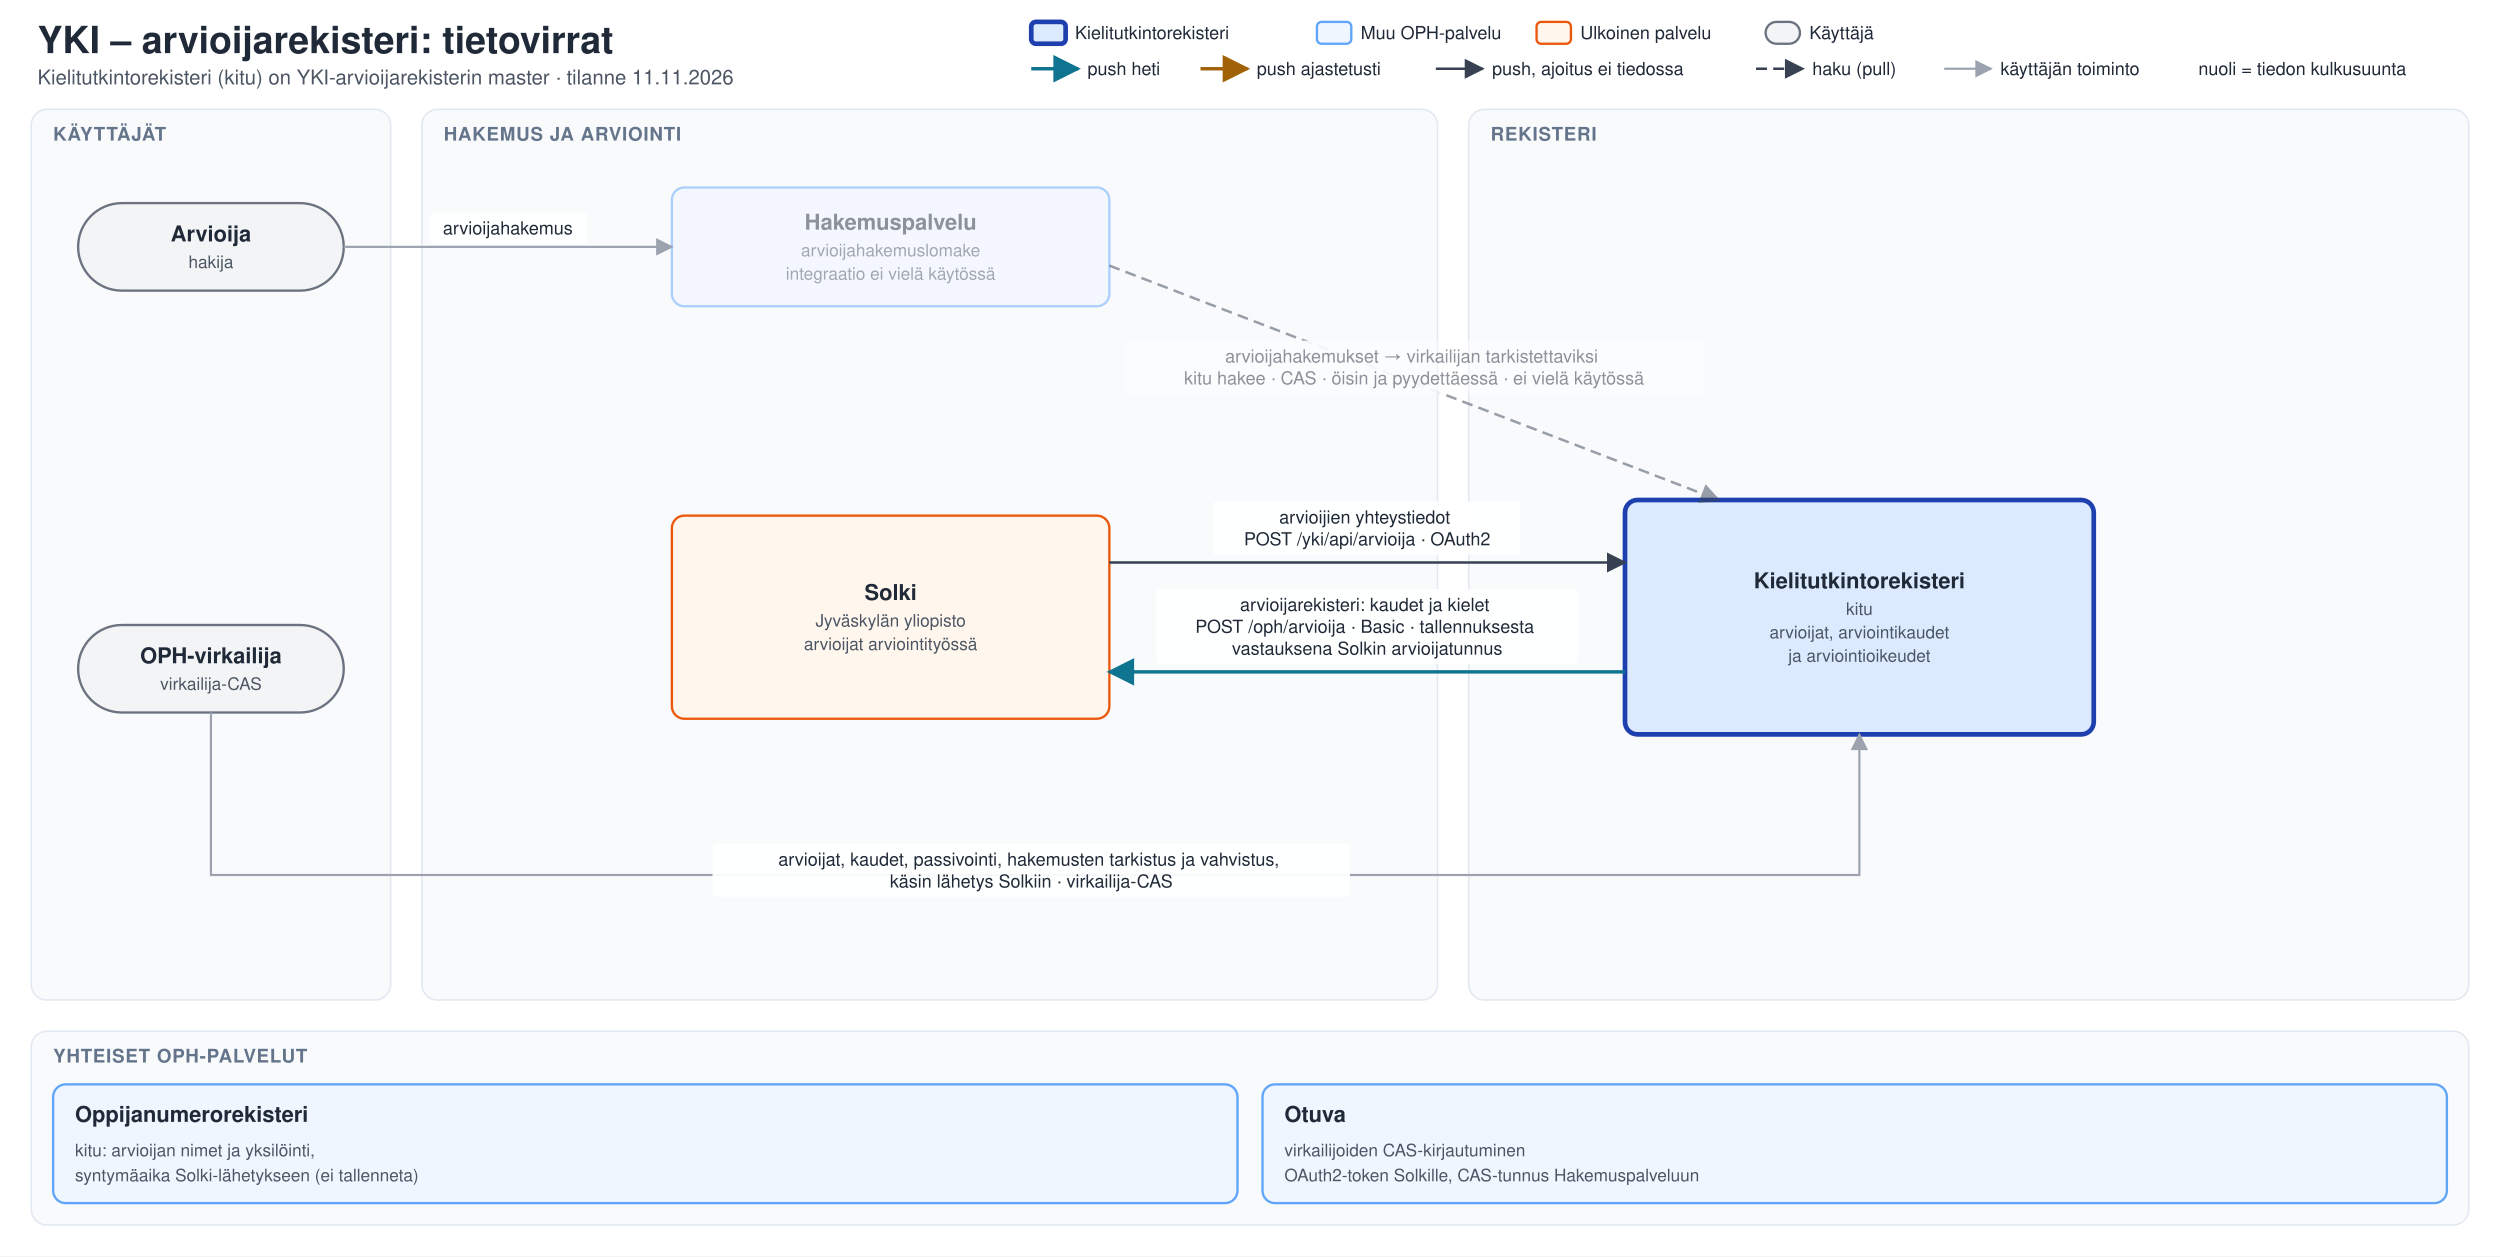
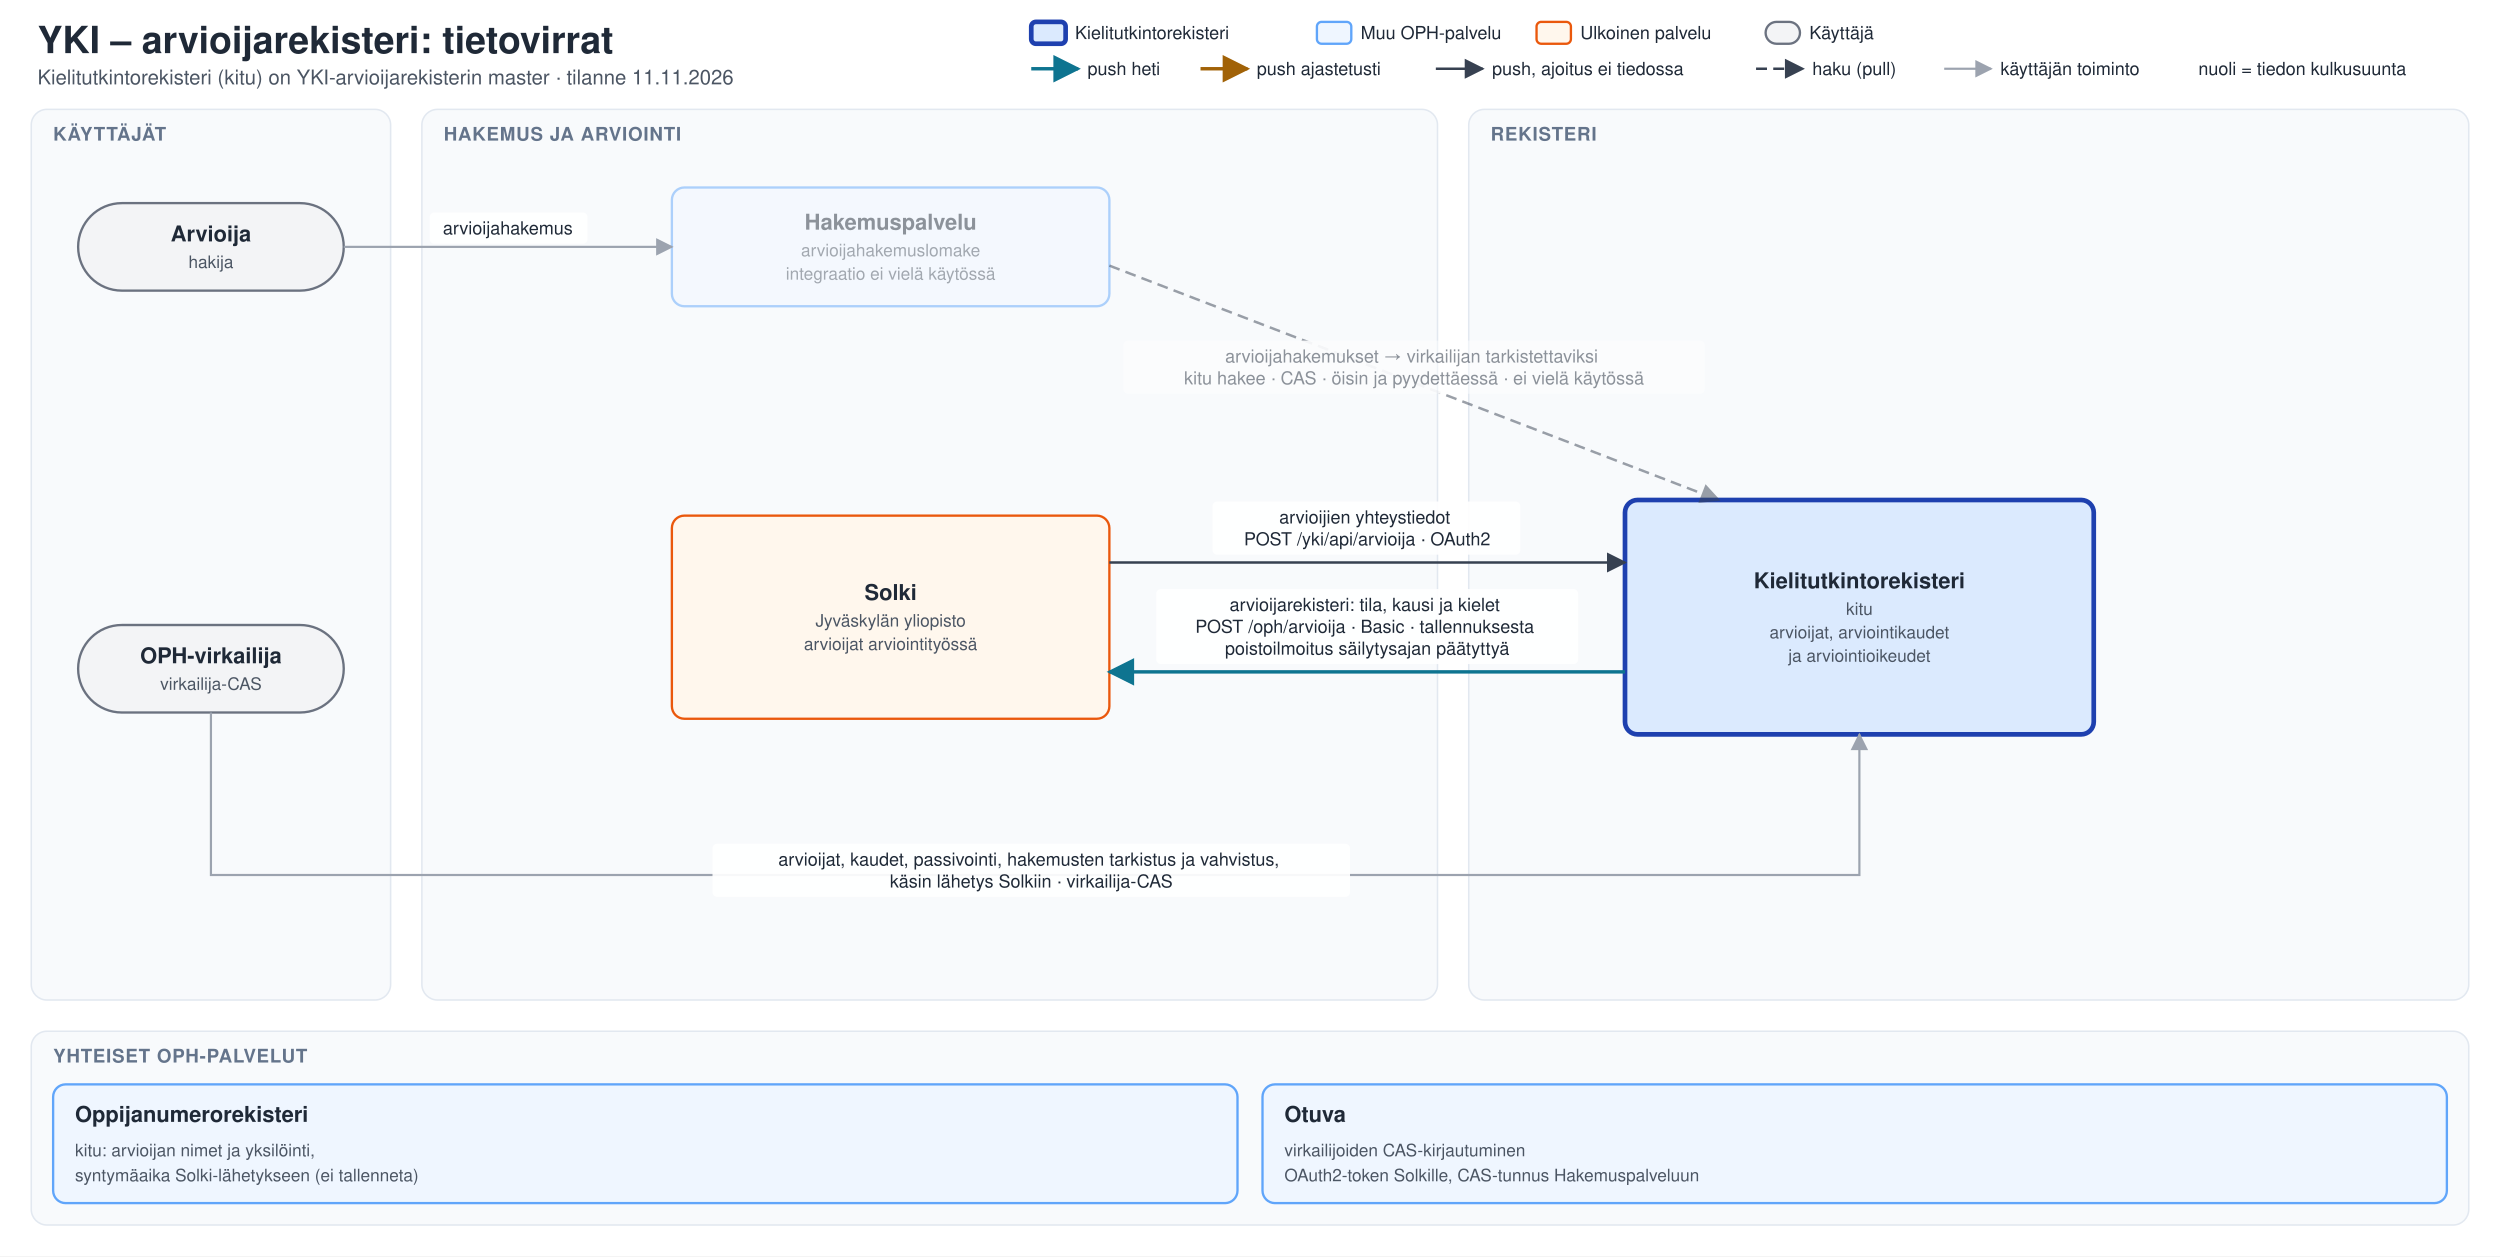
<svg xmlns="http://www.w3.org/2000/svg" width="1600" height="804" viewBox="0 0 1600 804">
  <defs>
    <style>
    text { font-family: Helvetica, Arial, sans-serif; fill: #1f2937; }
    .tausta { fill: #ffffff; }
    .otsikko { font-size: 24px; font-weight: bold; }
    .alaotsikko { font-size: 13px; fill: #4b5563; }
    .kaista { fill: #f8fafc; stroke: #e2e8f0; stroke-width: 1; }
    .kaistan-nimi { font-size: 12px; font-weight: bold; fill: #64748b; letter-spacing: 0.5px; }
    .laatikko rect { stroke-width: 1.5; }
    .nimi { font-size: 14px; font-weight: bold; }
    .lisatieto { font-size: 11px; fill: #4b5563; }
    .kitu rect { fill: #dbeafe; stroke: #1e40af; stroke-width: 3; }
    .kios rect { fill: #ede9fe; stroke: #6d28d9; stroke-width: 2.5; }
    .oph rect { fill: #eff6ff; stroke: #60a5fa; }
    .ulkoinen rect { fill: #fff7ed; stroke: #ea580c; }
    .infra rect { fill: #f0fdf4; stroke: #16a34a; }
    .toimija rect { fill: #f3f4f6; stroke: #6b7280; }
    .ryhma { fill: #f5f9ff; stroke: #60a5fa; stroke-width: 1.5; stroke-dasharray: 4 3; }
    .ryhman-nimi { font-size: 14px; font-weight: bold; fill: #1e3a8a; }
    .nuoli path { fill: none; stroke: #374151; stroke-width: 1.6; }
    .heti path { stroke: #0e7490; stroke-width: 2.2; }
    .ajastettu path { stroke: #a16207; stroke-width: 2.2; }
    .pull path { stroke-dasharray: 7 4; }
    .kayttaja path { stroke: #9ca3af; stroke-width: 1.4; }
    .nuolen-teksti rect { fill: #ffffff; fill-opacity: 0.92; }
    .nuolen-teksti text { font-size: 11.5px; }
    .ei-kaytossa { opacity: 0.5; }
    .selite { font-size: 11.5px; }
    </style>
    <marker id="karki-heti" viewBox="0 0 10 10" refX="9" refY="5" markerWidth="8" markerHeight="8" orient="auto-start-reverse">
      <path d="M 0,0 L 10,5 L 0,10 z" fill="#0e7490" />
    </marker>
    <marker id="karki-ajastettu" viewBox="0 0 10 10" refX="9" refY="5" markerWidth="8" markerHeight="8" orient="auto-start-reverse">
      <path d="M 0,0 L 10,5 L 0,10 z" fill="#a16207" />
    </marker>
    <marker id="karki-push" viewBox="0 0 10 10" refX="9" refY="5" markerWidth="8" markerHeight="8" orient="auto-start-reverse">
      <path d="M 0,0 L 10,5 L 0,10 z" fill="#374151" />
    </marker>
    <marker id="karki-pull" viewBox="0 0 10 10" refX="9" refY="5" markerWidth="8" markerHeight="8" orient="auto-start-reverse">
      <path d="M 0,0 L 10,5 L 0,10 z" fill="#374151" />
    </marker>
    <marker id="karki-kayttaja" viewBox="0 0 10 10" refX="9" refY="5" markerWidth="8" markerHeight="8" orient="auto-start-reverse">
      <path d="M 0,0 L 10,5 L 0,10 z" fill="#9ca3af" />
    </marker>
  </defs>
  <rect class="tausta" x="0" y="0" width="1600" height="804" />
  <g id="otsikko">
    <text class="otsikko" x="24" y="34">YKI – arvioijarekisteri: tietovirrat</text>
    <text class="alaotsikko" x="24" y="54">Kielitutkintorekisteri (kitu) on YKI-arvioijarekisterin master · tilanne 11.11.2026</text>
  </g>
  <g id="selite">
    <g class="laatikko kitu">
      <rect x="660" y="14" width="22" height="14" rx="3" />
    </g>
    <text class="selite" x="688" y="25">Kielitutkintorekisteri</text>
    <g class="laatikko oph">
      <rect x="842.825" y="14" width="22" height="14" rx="3" />
    </g>
    <text class="selite" x="870.825" y="25">Muu OPH-palvelu</text>
    <g class="laatikko ulkoinen">
      <rect x="983.388" y="14" width="22" height="14" rx="3" />
    </g>
    <text class="selite" x="1011.388" y="25">Ulkoinen palvelu</text>
    <g class="laatikko toimija">
      <rect x="1129.988" y="14" width="22" height="14" rx="7" />
    </g>
    <text class="selite" x="1157.988" y="25">Käyttäjä</text>
    <g class="nuoli heti">
      <path d="M 660,44 L 690,44" marker-end="url(#karki-heti)" />
    </g>
    <text class="selite" x="696" y="48">push heti</text>
    <g class="nuoli ajastettu">
      <path d="M 768.337,44 L 798.337,44" marker-end="url(#karki-ajastettu)" />
    </g>
    <text class="selite" x="804.337" y="48">push ajastetusti</text>
    <g class="nuoli push">
      <path d="M 918.938,44 L 948.938,44" marker-end="url(#karki-push)" />
    </g>
    <text class="selite" x="954.938" y="48">push, ajoitus ei tiedossa</text>
    <g class="nuoli pull">
      <path d="M 1123.875,44 L 1153.875,44" marker-end="url(#karki-pull)" />
    </g>
    <text class="selite" x="1159.875" y="48">haku (pull)</text>
    <g class="nuoli kayttaja">
      <path d="M 1244.287,44 L 1274.287,44" marker-end="url(#karki-kayttaja)" />
    </g>
    <text class="selite" x="1280.287" y="48">käyttäjän toiminto</text>
    <text class="selite" x="1406.962" y="48">nuoli = tiedon kulkusuunta</text>
  </g>
  <g id="kaista-toimijat">
    <rect class="kaista" x="20" y="70" width="230" height="570" rx="10" />
    <text class="kaistan-nimi" x="34" y="90">KÄYTTÄJÄT</text>
  </g>
  <g id="kaista-hakemus">
    <rect class="kaista" x="270" y="70" width="650" height="570" rx="10" />
    <text class="kaistan-nimi" x="284" y="90">HAKEMUS JA ARVIOINTI</text>
  </g>
  <g id="kaista-rekisteri">
    <rect class="kaista" x="940" y="70" width="640" height="570" rx="10" />
    <text class="kaistan-nimi" x="954" y="90">REKISTERI</text>
  </g>
  <g id="arvioija" class="laatikko toimija">
    <rect x="50" y="130" width="170" height="56" rx="28" />
    <text class="nimi" x="135" y="154.5" text-anchor="middle">Arvioija</text>
    <text class="lisatieto" x="135" y="171.5" text-anchor="middle">hakija</text>
  </g>
  <g id="virkailija" class="laatikko toimija">
    <rect x="50" y="400" width="170" height="56" rx="28" />
    <text class="nimi" x="135" y="424.5" text-anchor="middle">OPH-virkailija</text>
    <text class="lisatieto" x="135" y="441.5" text-anchor="middle">virkailija-CAS</text>
  </g>
  <g id="ataru" class="laatikko oph ei-kaytossa">
    <rect x="430" y="120" width="280" height="76" rx="8" />
    <text class="nimi" x="570" y="147" text-anchor="middle">Hakemuspalvelu</text>
    <text class="lisatieto" x="570" y="164" text-anchor="middle">arvioijahakemuslomake</text>
    <text class="lisatieto" x="570" y="179" text-anchor="middle">integraatio ei vielä käytössä</text>
  </g>
  <g id="solki" class="laatikko ulkoinen">
    <rect x="430" y="330" width="280" height="130" rx="8" />
    <text class="nimi" x="570" y="384" text-anchor="middle">Solki</text>
    <text class="lisatieto" x="570" y="401" text-anchor="middle">Jyväskylän yliopisto</text>
    <text class="lisatieto" x="570" y="416" text-anchor="middle">arvioijat arviointityössä</text>
  </g>
  <g id="kitu" class="laatikko kitu">
    <rect x="1040" y="320" width="300" height="150" rx="8" />
    <text class="nimi" x="1190" y="376.5" text-anchor="middle">Kielitutkintorekisteri</text>
    <text class="lisatieto" x="1190" y="393.5" text-anchor="middle">kitu</text>
    <text class="lisatieto" x="1190" y="408.5" text-anchor="middle">arvioijat, arviointikaudet</text>
    <text class="lisatieto" x="1190" y="423.5" text-anchor="middle">ja arviointioikeudet</text>
  </g>
  <g id="arvioija-ataru" class="nuoli kayttaja">
    <path d="M 220,158 L 430,158" marker-end="url(#karki-kayttaja)" />
    <g class="nuolen-teksti">
      <rect x="275" y="136" width="101" height="20" rx="3" />
      <text x="325" y="150" text-anchor="middle">
        <tspan x="325" y="150">arvioijahakemus</tspan>
      </text>
    </g>
  </g>
  <g id="kitu-hakee-atarusta" class="nuoli pull ei-kaytossa">
    <path d="M 710,170 L 1100,320" marker-end="url(#karki-pull)" />
    <g class="nuolen-teksti">
      <rect x="719" y="218" width="372" height="34" rx="3" />
      <text x="905" y="232" text-anchor="middle">
        <tspan x="905" y="232">arvioijahakemukset → virkailijan tarkistettaviksi</tspan>
        <tspan x="905" y="246">kitu hakee · CAS · öisin ja pyydettäessä · ei vielä käytössä</tspan>
      </text>
    </g>
  </g>
  <g id="solki-kitu-yhteystiedot" class="nuoli push">
    <path d="M 710,360 L 1040,360" marker-end="url(#karki-push)" />
    <g class="nuolen-teksti">
      <rect x="776" y="321" width="197" height="34" rx="3" />
      <text x="875" y="335" text-anchor="middle">
        <tspan x="875" y="335">arvioijien yhteystiedot</tspan>
        <tspan x="875" y="349">POST /yki/api/arvioija · OAuth2</tspan>
      </text>
    </g>
  </g>
  <g id="kitu-solki-arvioijarekisteri" class="nuoli heti">
    <path d="M 1040,430 L 710,430" marker-end="url(#karki-heti)" />
    <g class="nuolen-teksti">
      <rect x="740" y="377" width="270" height="48" rx="3" />
      <text x="875" y="391" text-anchor="middle">
-         <tspan x="875" y="391">arvioijarekisteri: kaudet ja kielet</tspan>
+         <tspan x="875" y="391">arvioijarekisteri: tila, kausi ja kielet</tspan>
        <tspan x="875" y="405">POST /oph/arvioija · Basic · tallennuksesta</tspan>
-         <tspan x="875" y="419">vastauksena Solkin arvioijatunnus</tspan>
+         <tspan x="875" y="419">poistoilmoitus säilytysajan päätyttyä</tspan>
      </text>
    </g>
  </g>
  <g id="virkailija-kitu" class="nuoli kayttaja">
    <path d="M 135,456 L 135,560 L 1190,560 L 1190,470" marker-end="url(#karki-kayttaja)" />
    <g class="nuolen-teksti">
      <rect x="456" y="540" width="408" height="34" rx="3" />
      <text x="660" y="554" text-anchor="middle">
        <tspan x="660" y="554">arvioijat, kaudet, passivointi, hakemusten tarkistus ja vahvistus,</tspan>
        <tspan x="660" y="568">käsin lähetys Solkiin · virkailija-CAS</tspan>
      </text>
    </g>
  </g>
  <g id="kaista-yhteiset">
    <rect class="kaista" x="20" y="660" width="1560" height="124" rx="10" />
    <text class="kaistan-nimi" x="34" y="680">YHTEISET OPH-PALVELUT</text>
  </g>
  <g id="onr" class="laatikko oph">
    <rect x="34.0" y="694" width="758" height="76" rx="8" />
    <text class="nimi" x="48.0" y="718">Oppijanumerorekisteri</text>
    <text class="lisatieto" x="48.0" y="740">kitu: arvioijan nimet ja yksilöinti,</text>
    <text class="lisatieto" x="48.0" y="756">syntymäaika Solki-lähetykseen (ei tallenneta)</text>
  </g>
  <g id="otuva" class="laatikko oph">
    <rect x="808.0" y="694" width="758" height="76" rx="8" />
    <text class="nimi" x="822.0" y="718">Otuva</text>
    <text class="lisatieto" x="822.0" y="740">virkailijoiden CAS-kirjautuminen</text>
    <text class="lisatieto" x="822.0" y="756">OAuth2-token Solkille, CAS-tunnus Hakemuspalveluun</text>
  </g>
</svg>
